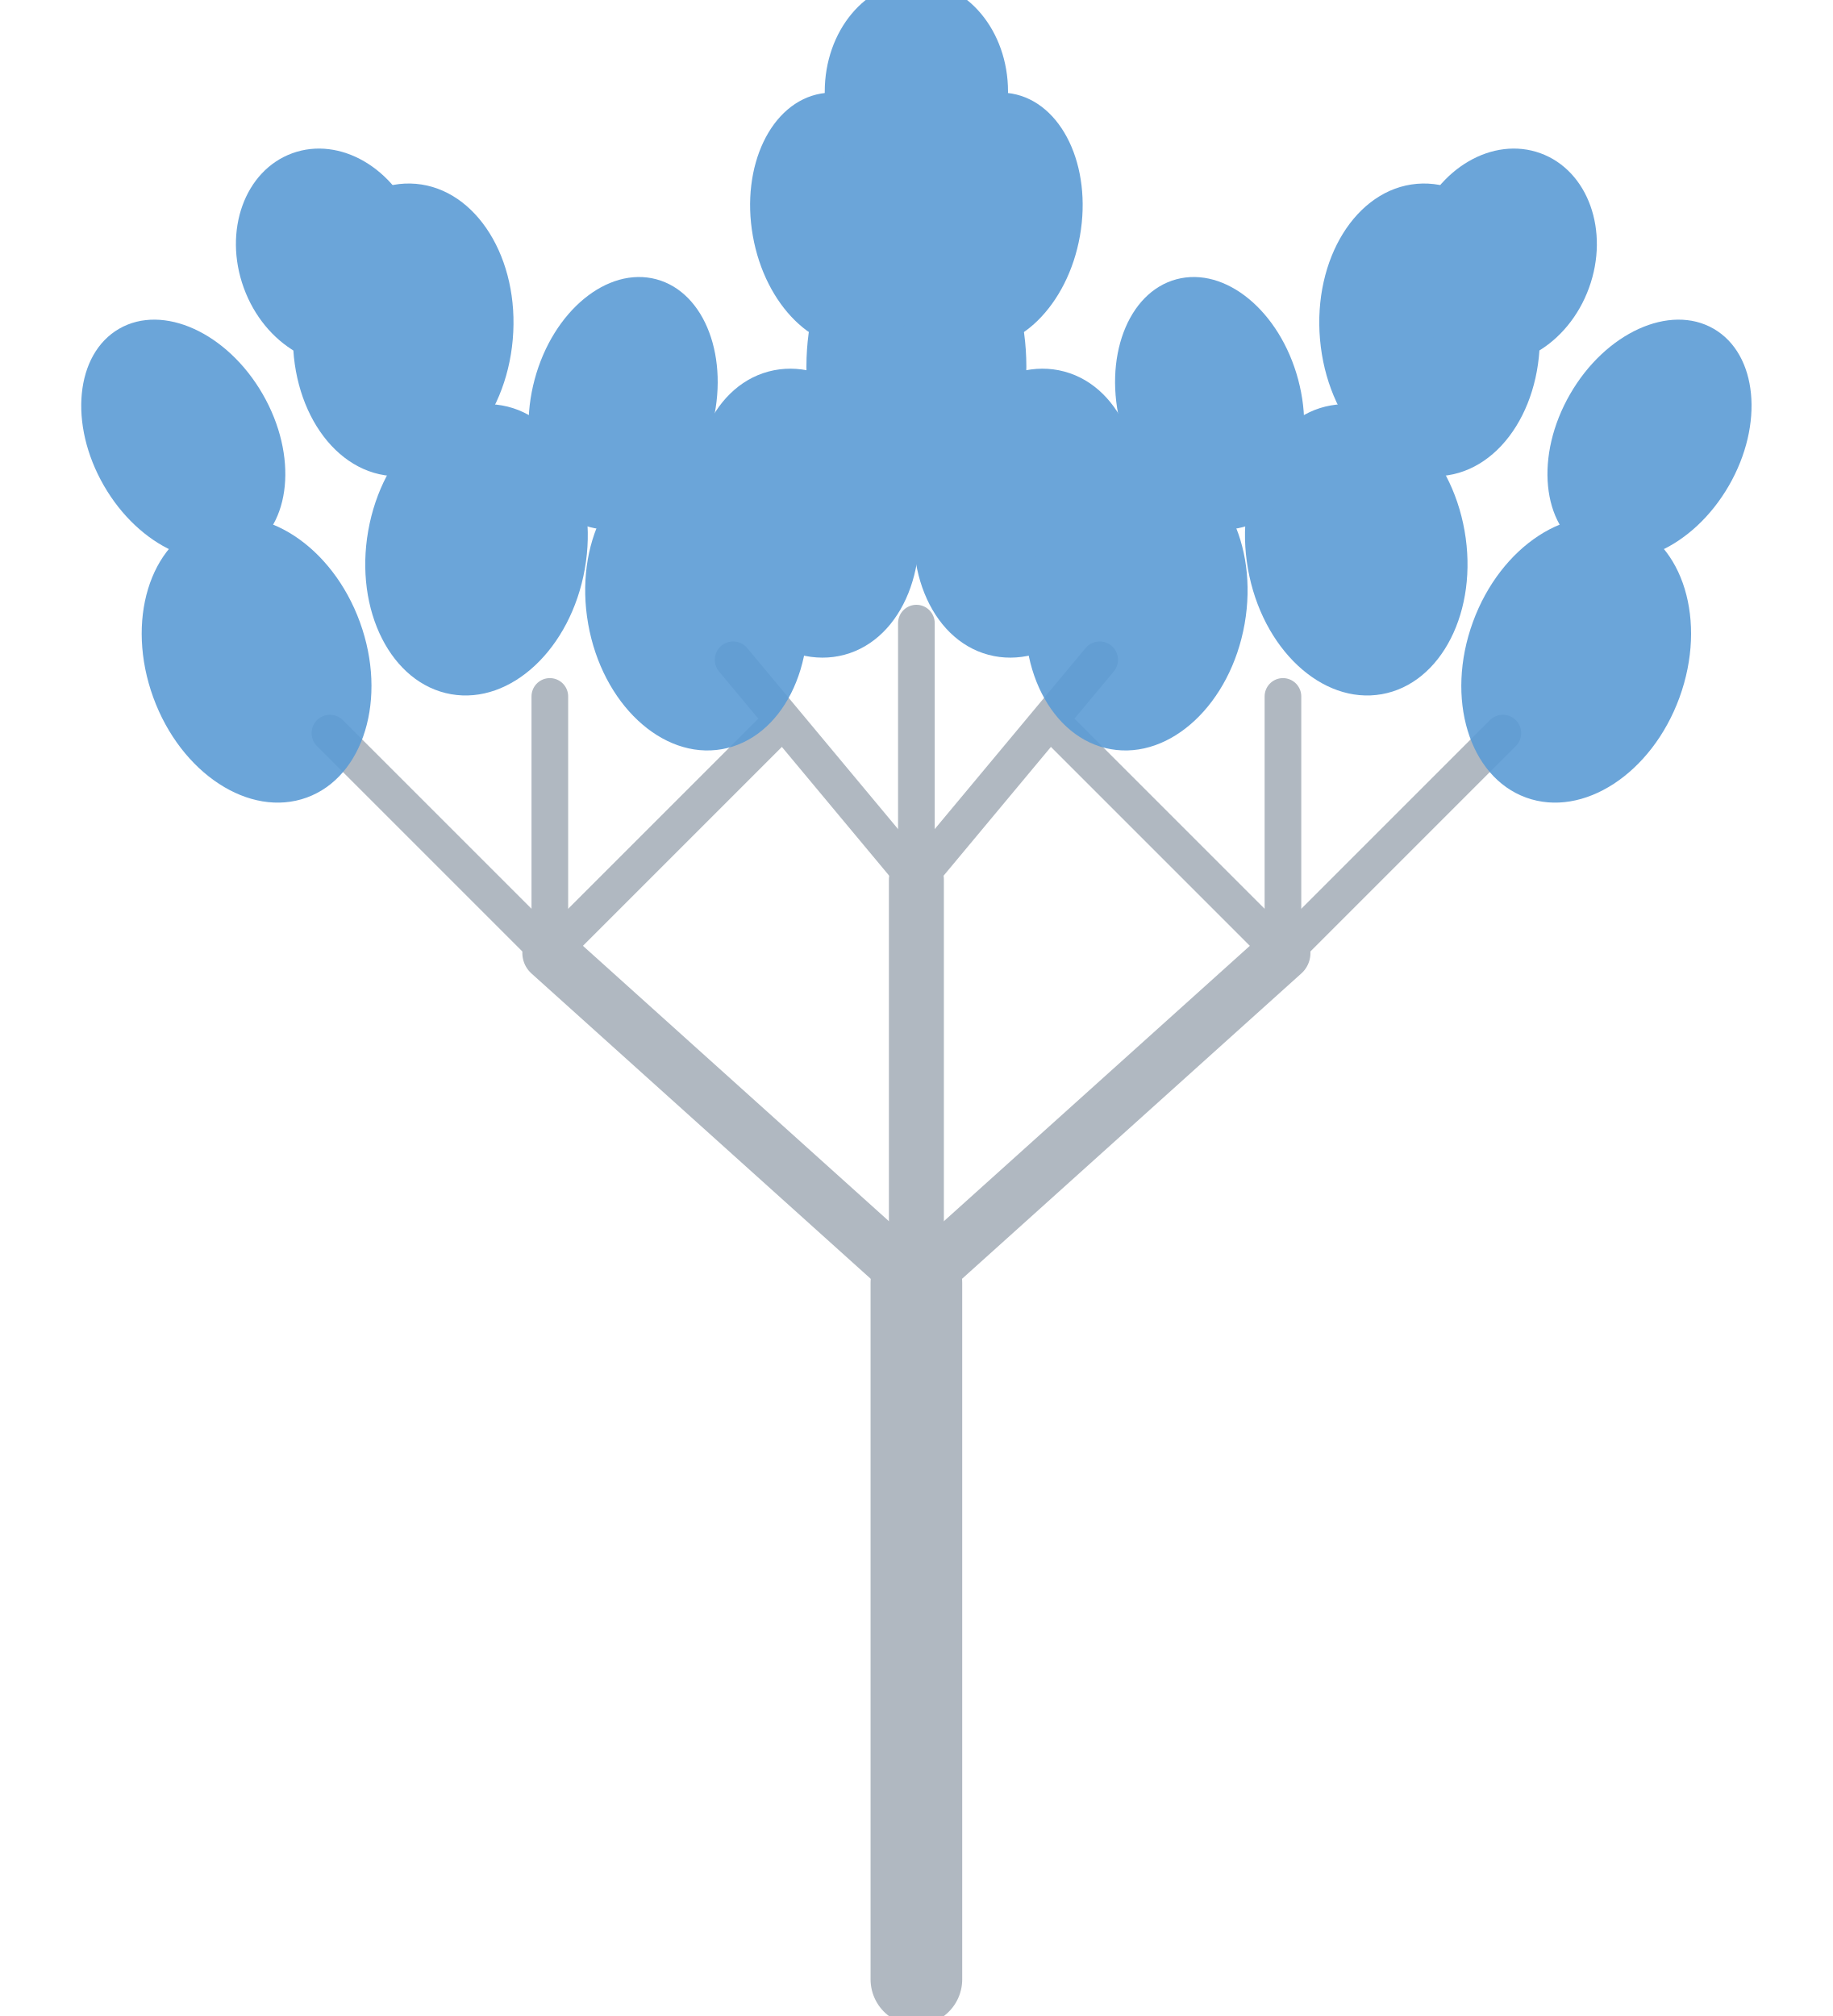
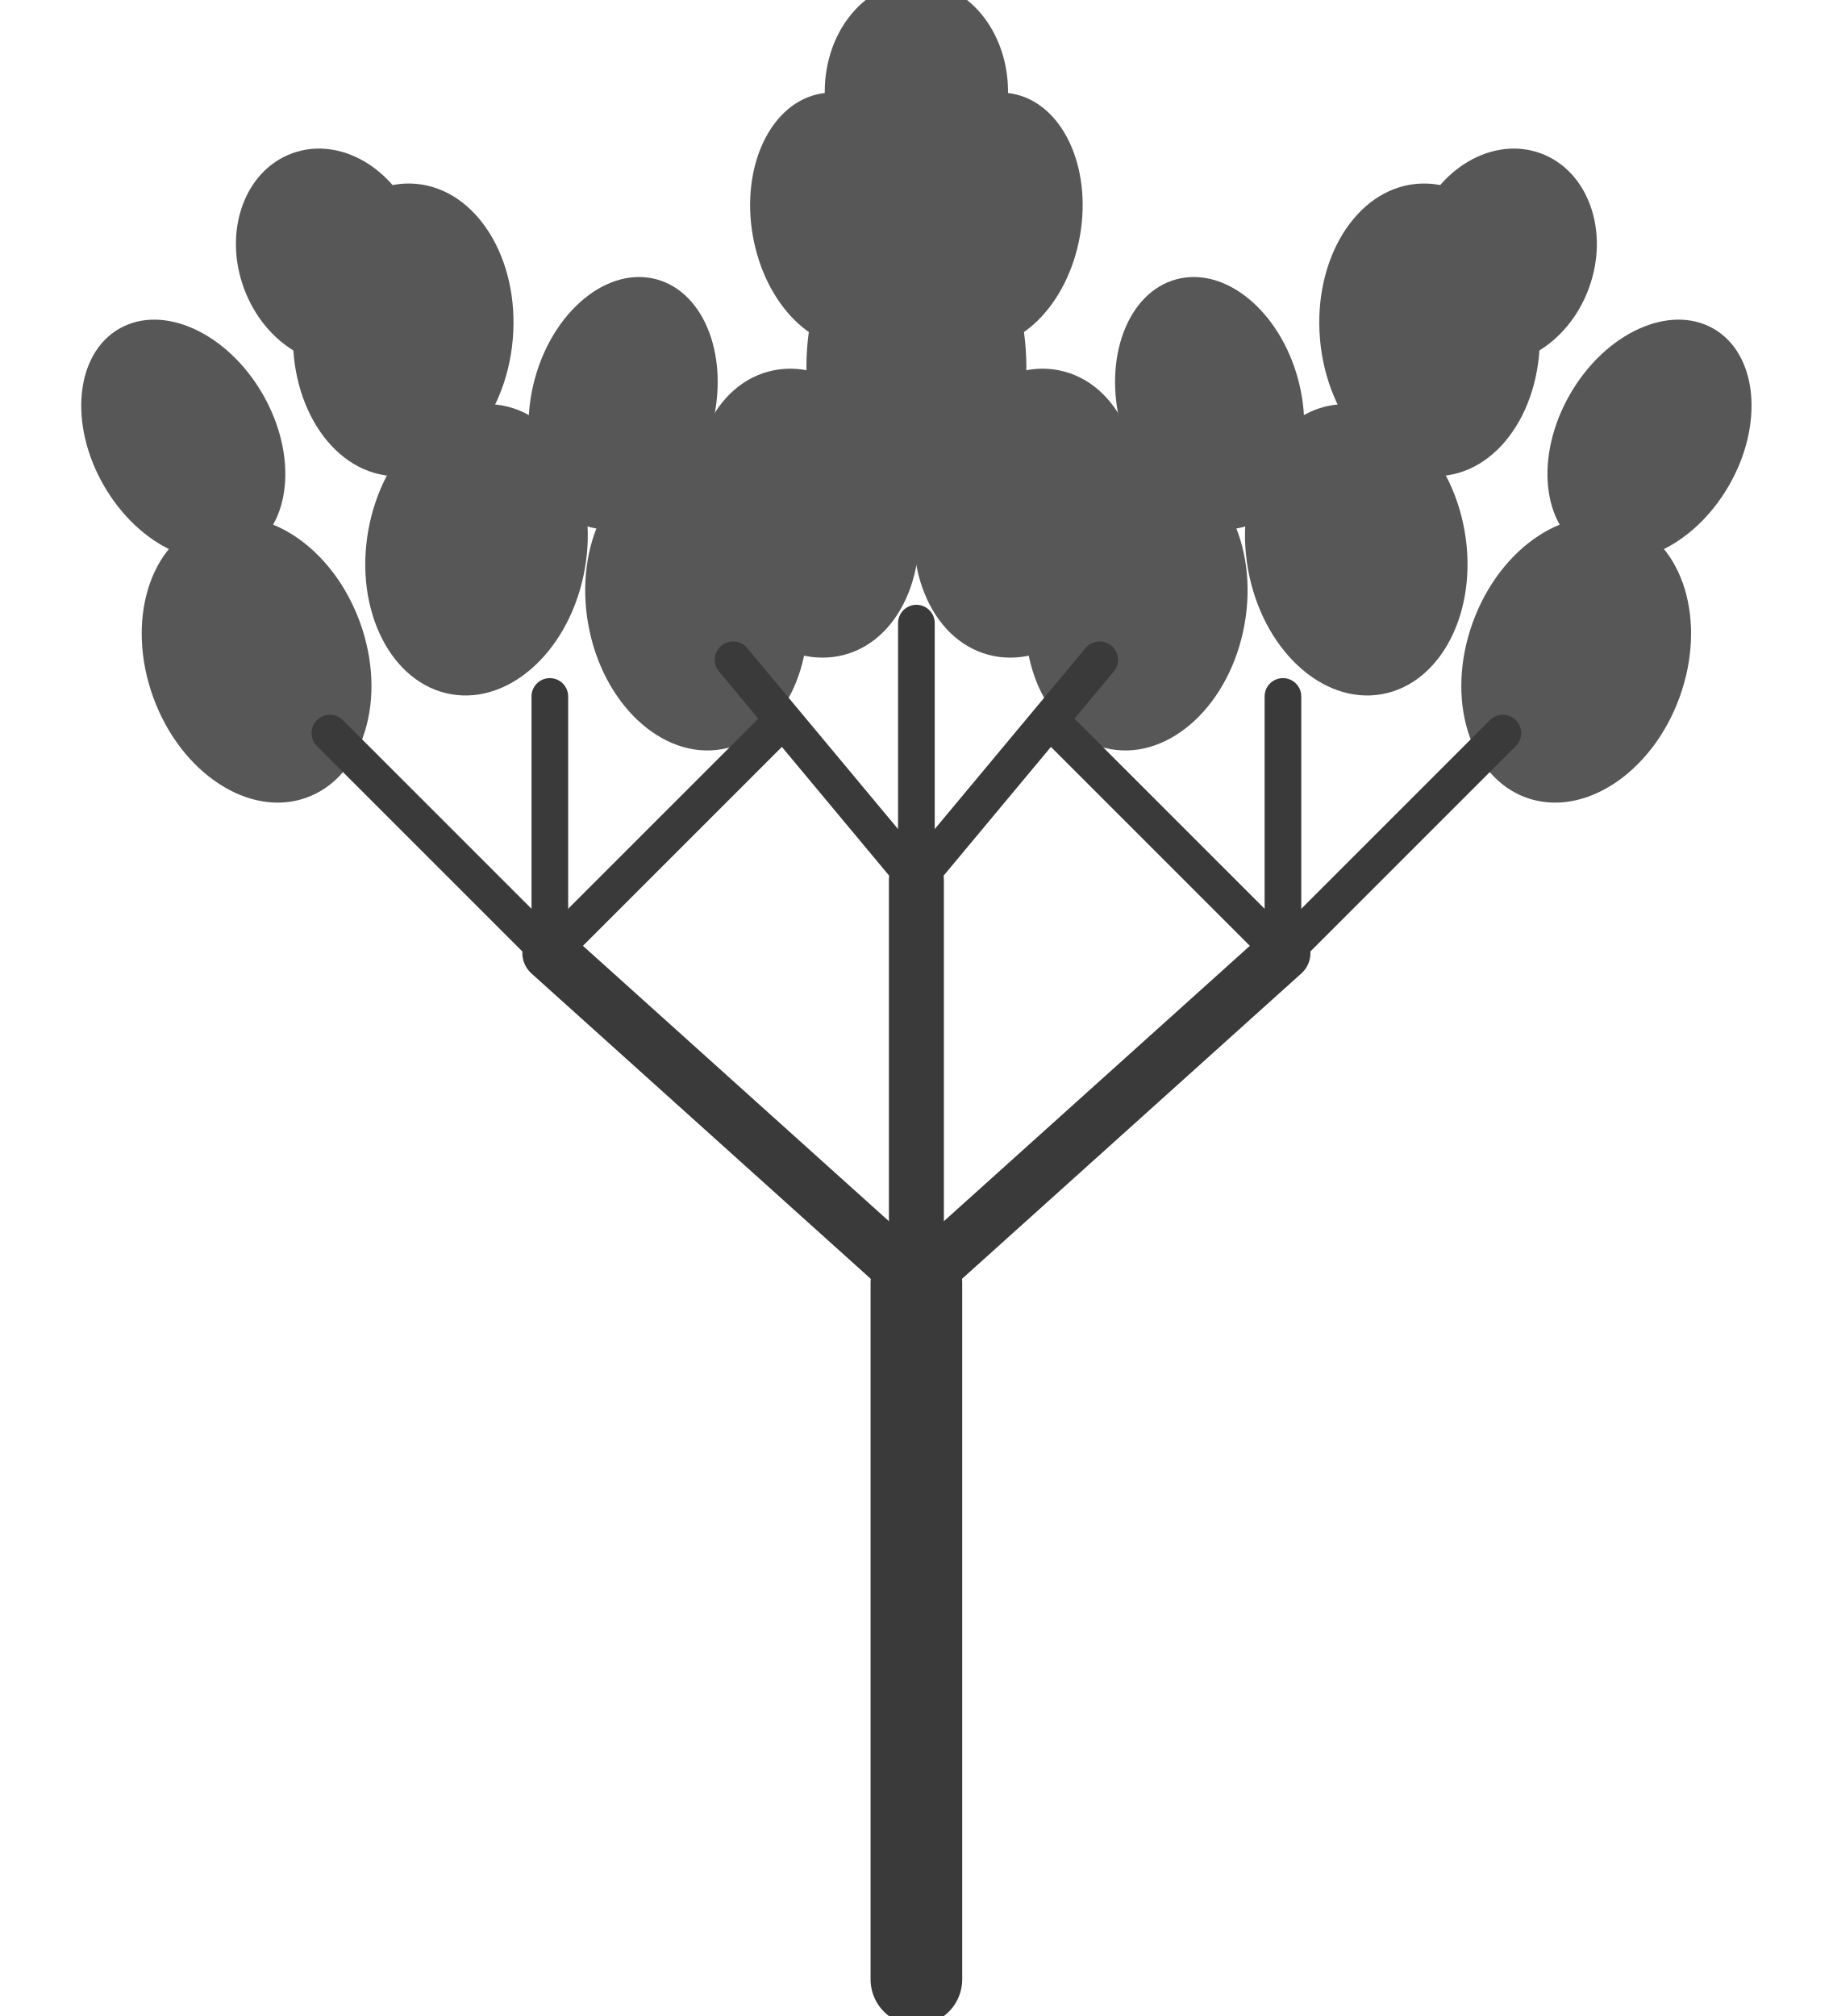
<svg xmlns="http://www.w3.org/2000/svg" viewBox="0 0 100 110" width="100" height="110">
-   <g fill="none" stroke="#b0b8c1" stroke-linecap="round" stroke-linejoin="round">
+   <g fill="none" stroke="#3a3a3a" stroke-linecap="round" stroke-linejoin="round">
    <line x1="50" y1="108" x2="50" y2="70" stroke-width="5" />
    <line x1="50" y1="70" x2="30" y2="52" stroke-width="3" />
    <line x1="50" y1="70" x2="70" y2="52" stroke-width="3" />
    <line x1="50" y1="70" x2="50" y2="48" stroke-width="3" />
    <line x1="30" y1="52" x2="18" y2="40" stroke-width="2" />
    <line x1="30" y1="52" x2="30" y2="38" stroke-width="2" />
    <line x1="30" y1="52" x2="42" y2="40" stroke-width="2" />
    <line x1="70" y1="52" x2="58" y2="40" stroke-width="2" />
    <line x1="70" y1="52" x2="70" y2="38" stroke-width="2" />
    <line x1="70" y1="52" x2="82" y2="40" stroke-width="2" />
    <line x1="50" y1="48" x2="40" y2="36" stroke-width="2" />
    <line x1="50" y1="48" x2="50" y2="34" stroke-width="2" />
    <line x1="50" y1="48" x2="60" y2="36" stroke-width="2" />
  </g>
-   <g fill="#5b9bd5" opacity="0.9">
+   <g fill="#3a3a3a" opacity="0.85">
    <ellipse cx="14" cy="36" rx="6" ry="8" transform="rotate(-20 14 36)" />
    <ellipse cx="26" cy="30" rx="6" ry="8" transform="rotate(10 26 30)" />
    <ellipse cx="38" cy="33" rx="6" ry="8" transform="rotate(-10 38 33)" />
    <ellipse cx="10" cy="24" rx="5" ry="7" transform="rotate(-30 10 24)" />
    <ellipse cx="22" cy="18" rx="6" ry="8" transform="rotate(5 22 18)" />
    <ellipse cx="34" cy="22" rx="5" ry="7" transform="rotate(15 34 22)" />
    <ellipse cx="44" cy="28" rx="6" ry="8" transform="rotate(-15 44 28)" />
    <ellipse cx="50" cy="20" rx="6" ry="9" transform="rotate(0 50 20)" />
    <ellipse cx="56" cy="28" rx="6" ry="8" transform="rotate(15 56 28)" />
    <ellipse cx="46" cy="12" rx="5" ry="7" transform="rotate(-10 46 12)" />
    <ellipse cx="54" cy="12" rx="5" ry="7" transform="rotate(10 54 12)" />
    <ellipse cx="62" cy="33" rx="6" ry="8" transform="rotate(10 62 33)" />
    <ellipse cx="74" cy="30" rx="6" ry="8" transform="rotate(-10 74 30)" />
    <ellipse cx="86" cy="36" rx="6" ry="8" transform="rotate(20 86 36)" />
    <ellipse cx="66" cy="22" rx="5" ry="7" transform="rotate(-15 66 22)" />
    <ellipse cx="78" cy="18" rx="6" ry="8" transform="rotate(-5 78 18)" />
    <ellipse cx="90" cy="24" rx="5" ry="7" transform="rotate(30 90 24)" />
    <ellipse cx="18" cy="14" rx="5" ry="6" transform="rotate(-20 18 14)" />
    <ellipse cx="82" cy="14" rx="5" ry="6" transform="rotate(20 82 14)" />
    <ellipse cx="50" cy="5" rx="5" ry="6" />
  </g>
</svg>
